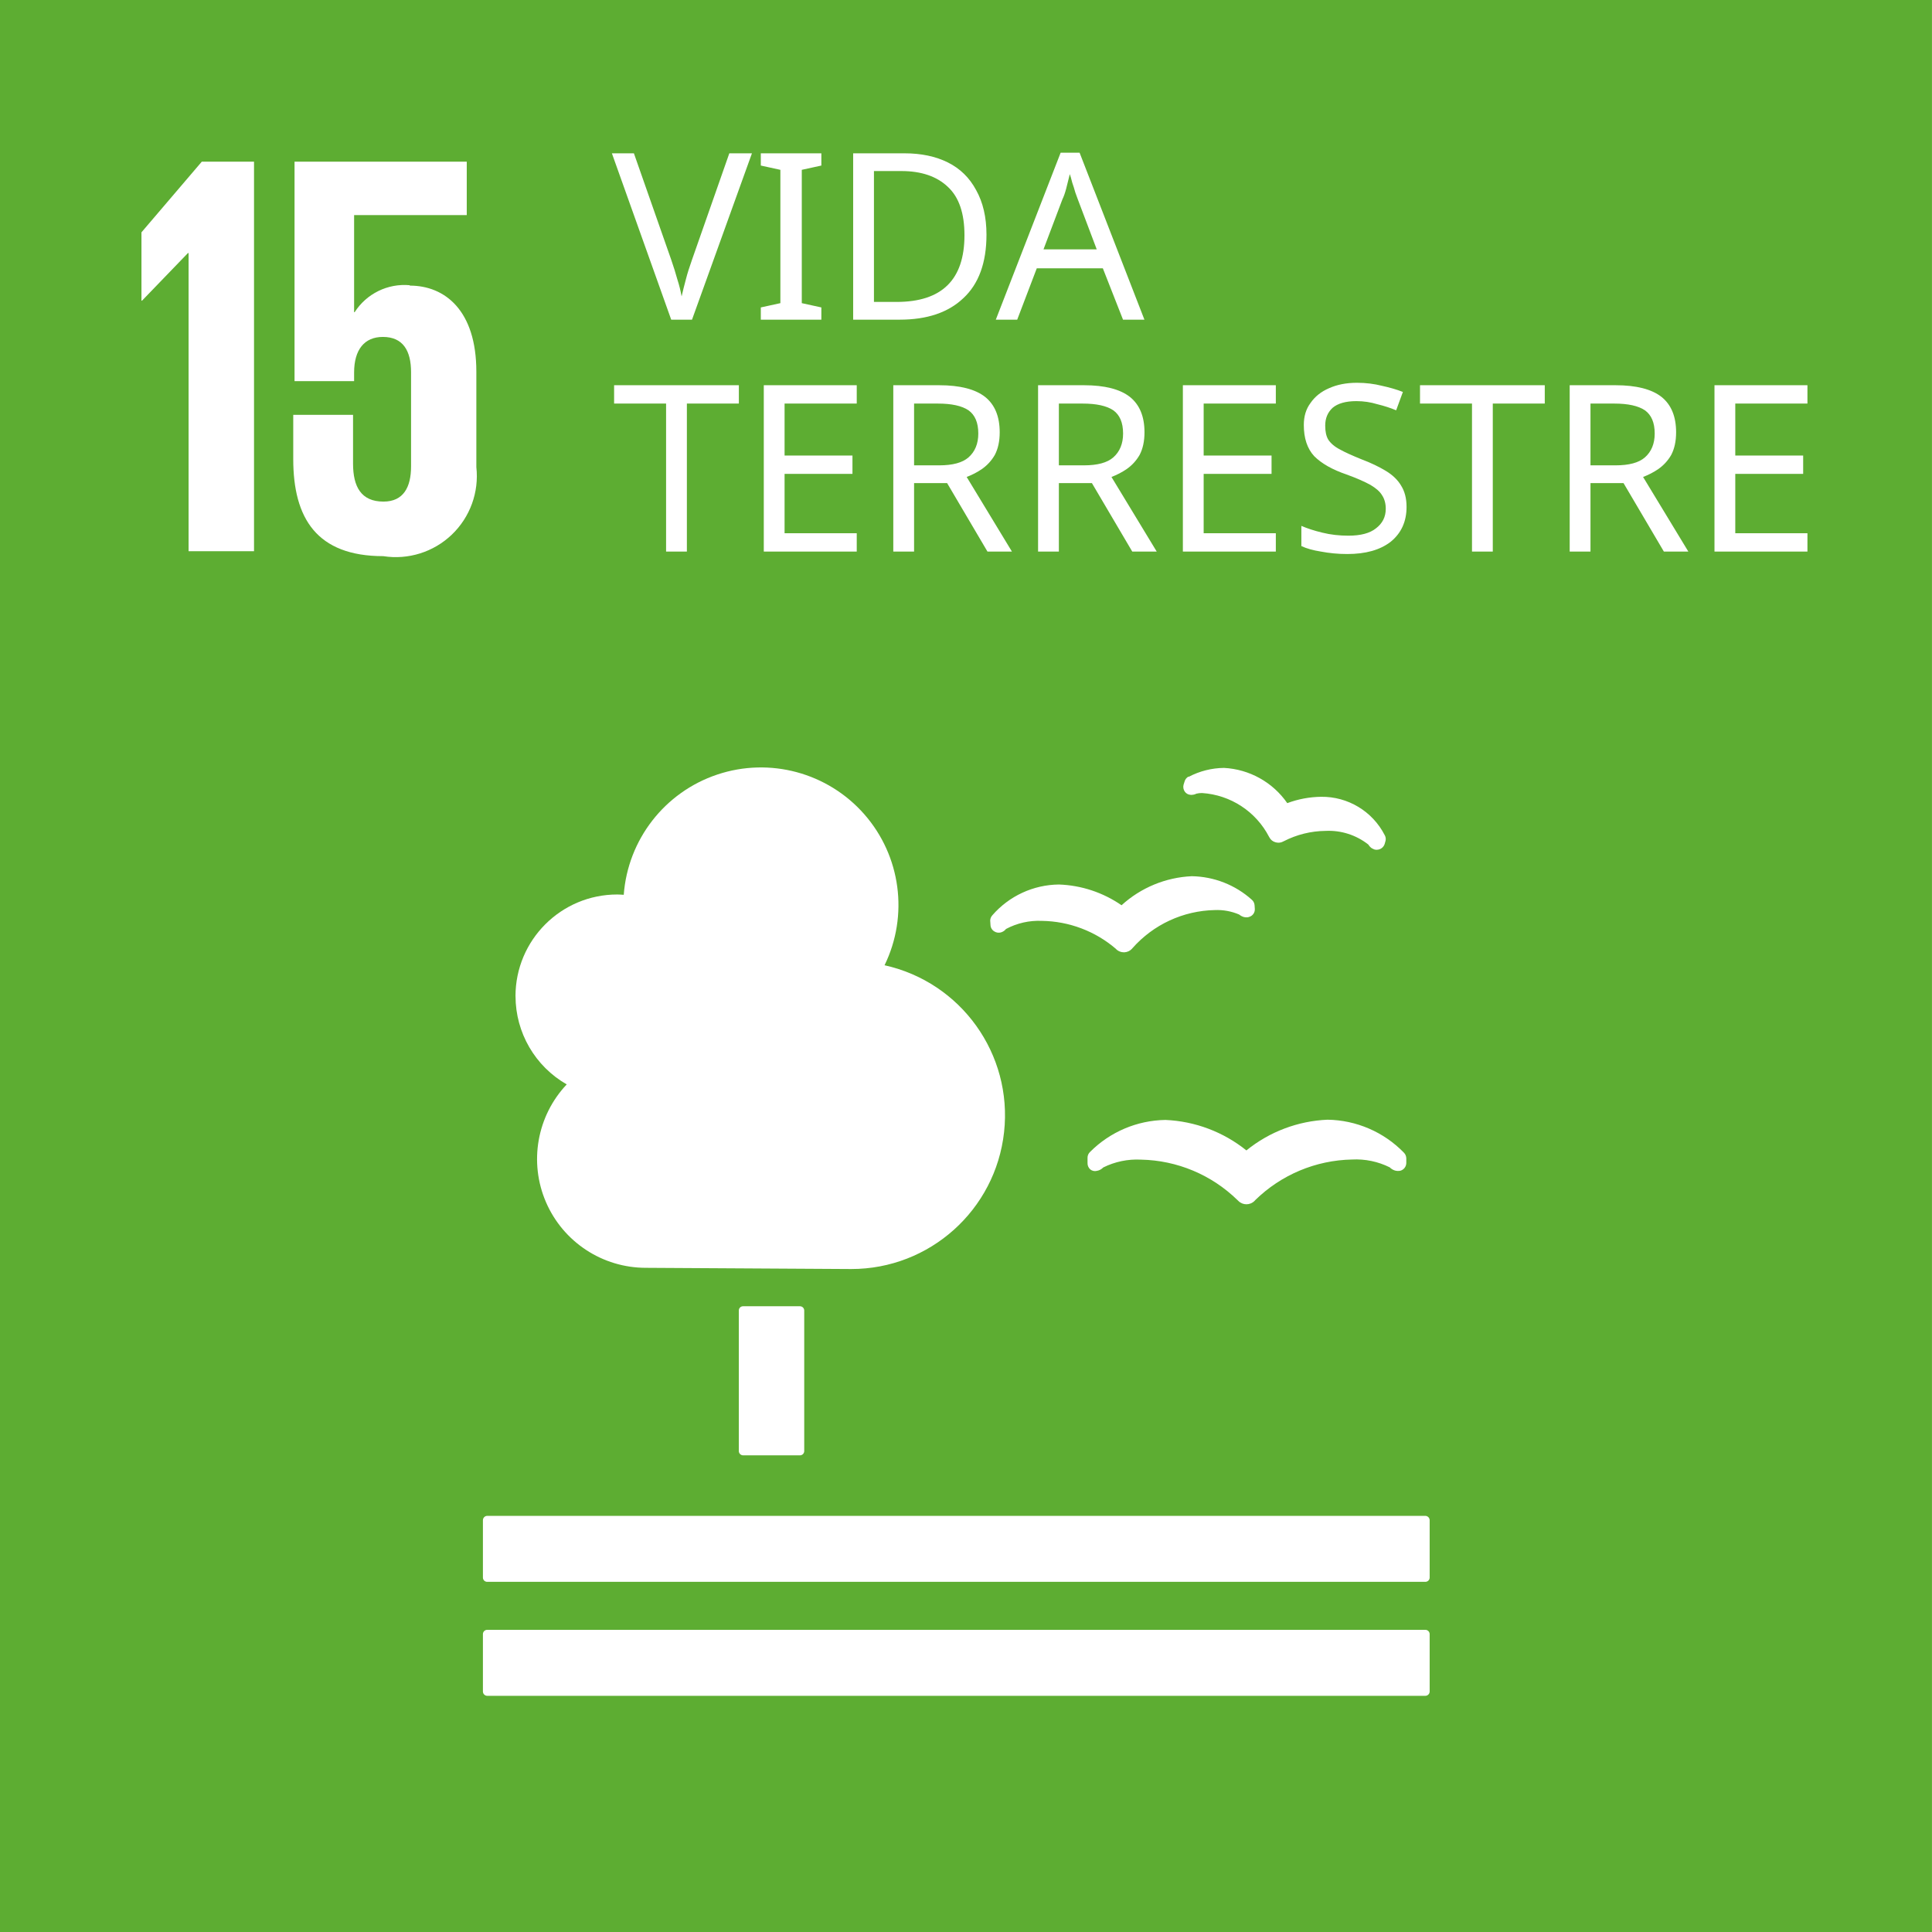
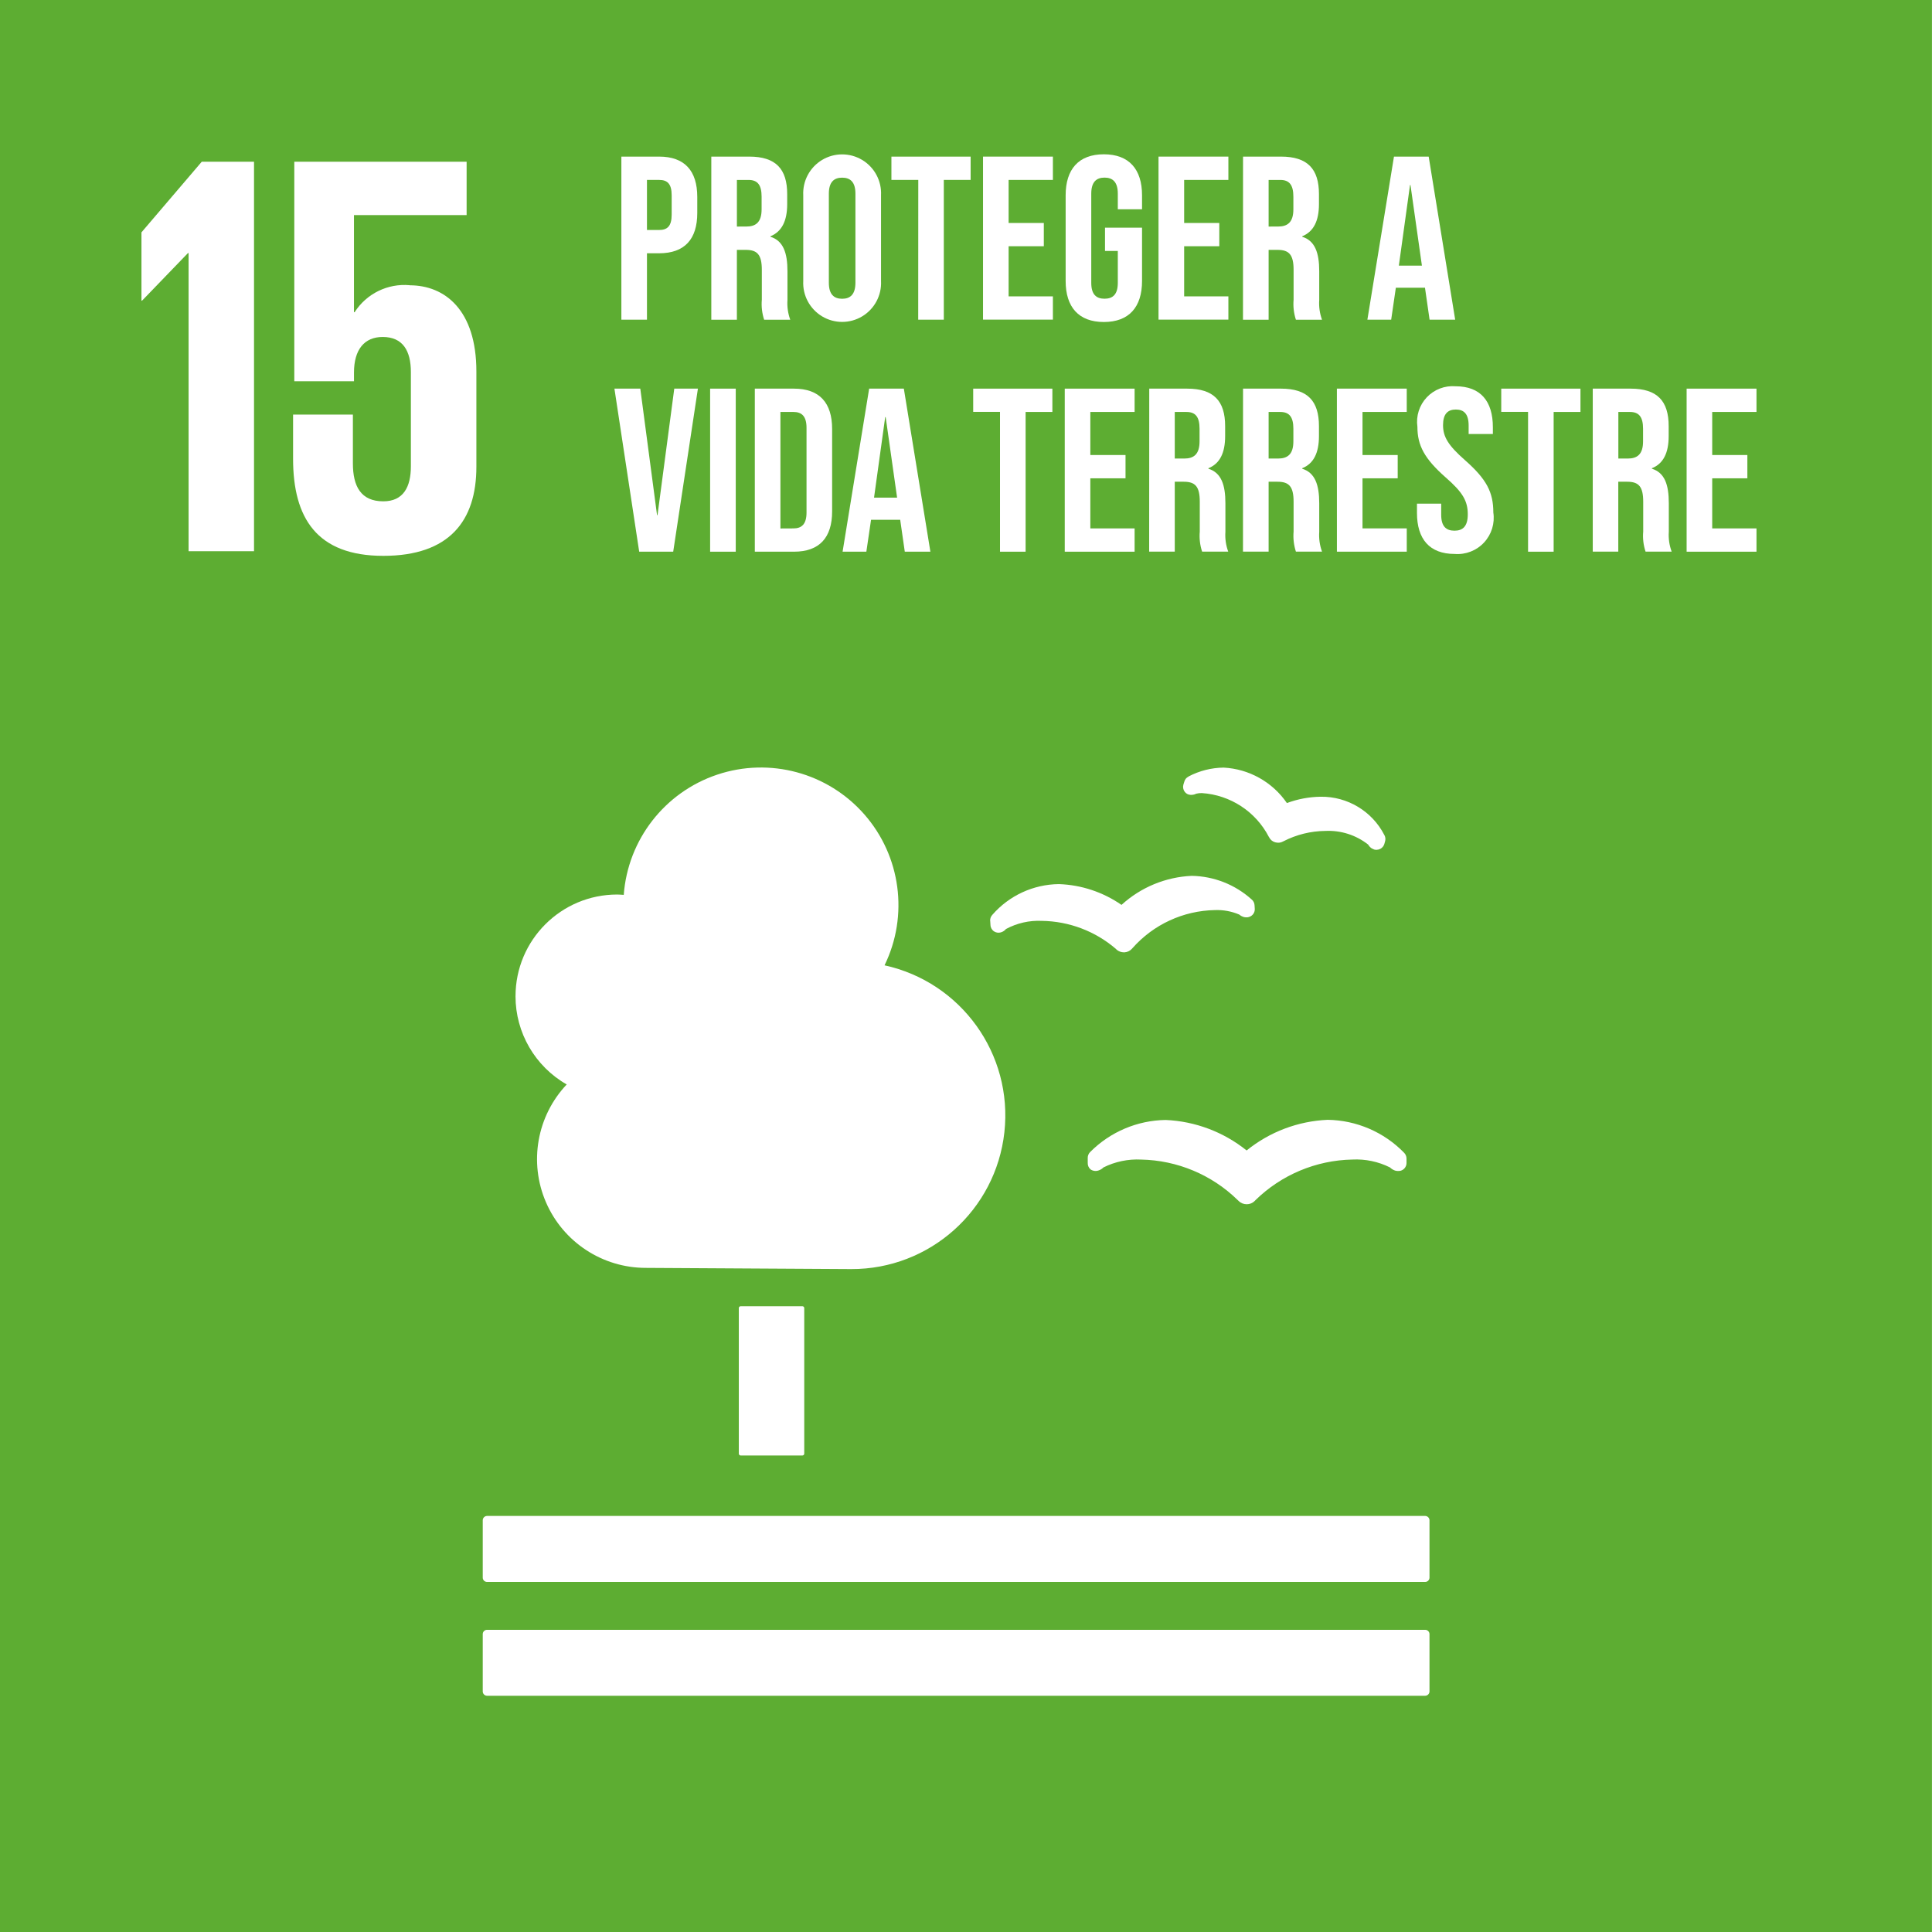
- <svg xmlns="http://www.w3.org/2000/svg" width="49.359" height="49.36" viewBox="0 0 49.359 49.36">
-   <g id="Group_15" data-name="Group 15" transform="translate(-329.553 -253.627)">
-     <rect id="Rectangle_16" data-name="Rectangle 16" width="49.359" height="49.36" transform="translate(329.553 253.627)" fill="#5dad32" />
-     <path id="Path_79" data-name="Path 79" d="M333.167,259.563v1.746h.014l1.174-1.217h.016v7.618h1.672v-9.952h-1.335Z" fill="#fff" />
-     <path id="Path_80" data-name="Path 80" d="M340.022,260.914a1.51,1.51,0,0,0-1.409.69H338.6v-2.481h2.878v-1.365h-4.4v5.607H338.6v-.22c0-.587.265-.91.735-.91.514,0,.72.352.72.9v2.407c0,.528-.191.9-.705.9-.572,0-.777-.382-.777-.969v-1.247h-1.528v1.13c0,1.511.6,2.48,2.3,2.48a2.071,2.071,0,0,0,2.378-2.275v-2.437c0-1.57-.807-2.2-1.7-2.2" fill="#fff" />
-     <path id="Rectangle_17" data-name="Rectangle 17" d="M.108,0H1.562a.109.109,0,0,1,.109.109V3.7a.109.109,0,0,1-.109.109H.11A.11.11,0,0,1,0,3.7V.108A.108.108,0,0,1,.108,0Z" transform="translate(348.429 287)" fill="#fff" />
-     <path id="Path_81" data-name="Path 81" d="M365.965,292.355H342a.112.112,0,0,0-.109.113v1.464a.109.109,0,0,0,.109.109h23.969a.11.11,0,0,0,.11-.109v-1.464a.113.113,0,0,0-.11-.113" fill="#fff" />
-     <path id="Path_82" data-name="Path 82" d="M365.965,295.267H342a.109.109,0,0,0-.109.108v1.469a.111.111,0,0,0,.109.109h23.969a.111.111,0,0,0,.11-.109v-1.469a.11.11,0,0,0-.11-.108" fill="#fff" />
-     <path id="Path_83" data-name="Path 83" d="M361.4,283.021a3.543,3.543,0,0,0-2.072-.781,2.776,2.776,0,0,0-1.926.818.2.2,0,0,0-.064.15v.131a.21.21,0,0,0,.069.164.191.191,0,0,0,.169.038.188.188,0,0,0,.044-.011.3.3,0,0,0,.119-.076,1.939,1.939,0,0,1,.962-.2,3.627,3.627,0,0,1,2.469,1.035l.021.02a.292.292,0,0,0,.413,0l.018-.02a3.636,3.636,0,0,1,2.474-1.038,1.934,1.934,0,0,1,.963.2.322.322,0,0,0,.132.081.3.3,0,0,0,.141.005.207.207,0,0,0,.15-.2v-.115a.21.21,0,0,0-.064-.149,2.778,2.778,0,0,0-1.949-.839,3.529,3.529,0,0,0-2.069.782" fill="#fff" />
-     <path id="Path_84" data-name="Path 84" d="M359.917,273.468a.2.2,0,0,0-.1.127l-.025.079a.211.211,0,0,0,.033.181.192.192,0,0,0,.148.079.063.063,0,0,0,.03,0,.264.264,0,0,0,.116-.03.607.607,0,0,1,.146-.016,2.08,2.08,0,0,1,1.711,1.119l.009.015a.243.243,0,0,0,.153.123.309.309,0,0,0,.076.012.255.255,0,0,0,.121-.03l.015-.007a2.388,2.388,0,0,1,1.069-.265,1.637,1.637,0,0,1,1.094.35.3.3,0,0,0,.081.089.485.485,0,0,0,.076.037.236.236,0,0,0,.037.006.078.078,0,0,0,.022,0,.212.212,0,0,0,.2-.147l.02-.071a.184.184,0,0,0,.008-.058.205.205,0,0,0-.028-.1,1.8,1.8,0,0,0-1.625-.977,2.564,2.564,0,0,0-.863.162,2.1,2.1,0,0,0-1.617-.9,1.985,1.985,0,0,0-.9.227" fill="#fff" />
-     <path id="Path_85" data-name="Path 85" d="M354.852,277.155l.007.108a.2.2,0,0,0,.1.162.21.21,0,0,0,.162.025.2.2,0,0,0,.034-.012.249.249,0,0,0,.1-.077,1.777,1.777,0,0,1,.914-.207,2.968,2.968,0,0,1,1.895.716l.017.019a.285.285,0,0,0,.185.068h.017a.282.282,0,0,0,.189-.089l.016-.019a2.884,2.884,0,0,1,2.1-.971,1.429,1.429,0,0,1,.624.114.33.33,0,0,0,.125.065.294.294,0,0,0,.088.006.216.216,0,0,0,.05-.013.2.2,0,0,0,.137-.2l-.006-.093a.205.205,0,0,0-.072-.144,2.35,2.35,0,0,0-1.533-.6,2.855,2.855,0,0,0-1.794.742,3,3,0,0,0-1.6-.53,2.284,2.284,0,0,0-1.7.785.212.212,0,0,0-.056.153" fill="#fff" />
-     <path id="Path_86" data-name="Path 86" d="M342.723,279.08a2.6,2.6,0,0,1,2.6-2.6c.055,0,.111.005.166.008a3.514,3.514,0,1,1,6.663,1.8,3.927,3.927,0,0,1-.852,7.761l-5.243-.031a2.779,2.779,0,0,1-2.025-4.686,2.6,2.6,0,0,1-1.308-2.253" fill="#fff" />
-     <text id="VIDA" transform="translate(345.186 261.794)" fill="#fff" font-size="5.949" font-family="BebasNeue-Regular, Bebas Neue">
-       <tspan x="0" y="0">VIDA</tspan>
-     </text>
-     <text id="TERRESTRE" transform="translate(345.18 267.719)" fill="#fff" font-size="5.949" font-family="BebasNeue-Regular, Bebas Neue">
-       <tspan x="0" y="0">TERRESTRE</tspan>
-     </text>
+ <svg xmlns="http://www.w3.org/2000/svg" id="Group_431" data-name="Group 431" width="114.409" height="114.412" viewBox="0 0 114.409 114.412">
+   <g id="Group_401" data-name="Group 401" transform="translate(0 0)">
+     <rect id="Rectangle_127" data-name="Rectangle 127" width="114.409" height="114.412" transform="translate(0)" fill="#5dad32" />
+     <path id="Path_476" data-name="Path 476" d="M325.641,260.684v4.047h.033l2.722-2.821h.036v17.657h3.875V256.5h-3.094Z" transform="translate(-317.264 -246.924)" fill="#fff" />
+     <path id="Path_477" data-name="Path 477" d="M336.423,263.814a3.5,3.5,0,0,0-3.266,1.6h-.037v-5.751h6.671V256.5H329.586v13h3.535v-.512c0-1.361.614-2.109,1.7-2.109,1.191,0,1.669.818,1.669,2.077v5.579c0,1.226-.443,2.077-1.634,2.077-1.326,0-1.8-.888-1.8-2.248v-2.89h-3.542v2.619c0,3.5,1.4,5.748,5.343,5.748,3.91,0,5.512-2.072,5.512-5.273v-5.649c0-3.637-1.871-5.1-3.947-5.1" transform="translate(-312.158 -246.924)" fill="#fff" />
+     <path id="Rectangle_128" data-name="Rectangle 128" d="M.108,0H3.766a.109.109,0,0,1,.109.109v8.62a.109.109,0,0,1-.109.109H.11A.11.11,0,0,1,0,8.729V.108A.108.108,0,0,1,.108,0Z" transform="translate(43.752 77.355)" fill="#fff" />
+     <path id="Path_478" data-name="Path 478" d="M390.172,291.1H334.614a.259.259,0,0,0-.253.26v3.393a.254.254,0,0,0,.253.255h55.558a.256.256,0,0,0,.255-.255v-3.393a.261.261,0,0,0-.255-.26" transform="translate(-305.773 -201.327)" fill="#fff" />
+     <path id="Path_479" data-name="Path 479" d="M390.172,294.008H334.614a.254.254,0,0,0-.253.25v3.4a.257.257,0,0,0,.253.255h55.558a.259.259,0,0,0,.255-.255v-3.4a.256.256,0,0,0-.255-.25" transform="translate(-305.773 -197.491)" fill="#fff" />
+     <path id="Path_480" data-name="Path 480" d="M359.231,282.793a8.23,8.23,0,0,0-4.8-1.808,6.432,6.432,0,0,0-4.464,1.894.48.48,0,0,0-.148.35v.3a.483.483,0,0,0,.16.378.525.525,0,0,0,.494.063.69.69,0,0,0,.276-.174,4.486,4.486,0,0,1,2.23-.466,8.419,8.419,0,0,1,5.723,2.4l.049.046a.671.671,0,0,0,.484.2.664.664,0,0,0,.473-.195l.042-.046a8.439,8.439,0,0,1,5.735-2.406,4.475,4.475,0,0,1,2.232.466.8.8,0,0,0,.306.188.7.7,0,0,0,.324.009.476.476,0,0,0,.35-.457v-.269a.49.49,0,0,0-.148-.345,6.449,6.449,0,0,0-4.518-1.945,8.181,8.181,0,0,0-4.8,1.813" transform="translate(-285.404 -214.661)" fill="#fff" />
+     <path id="Path_481" data-name="Path 481" d="M352.572,272.51a.449.449,0,0,0-.243.292l-.058.185a.486.486,0,0,0,.076.417.441.441,0,0,0,.343.185.179.179,0,0,0,.07,0,.609.609,0,0,0,.269-.067,1.279,1.279,0,0,1,.336-.037,4.822,4.822,0,0,1,3.968,2.594l.021.033a.559.559,0,0,0,.355.287.846.846,0,0,0,.176.025.564.564,0,0,0,.28-.07l.035-.016a5.532,5.532,0,0,1,2.478-.612,3.8,3.8,0,0,1,2.536.809.673.673,0,0,0,.188.209,1.37,1.37,0,0,0,.176.086c.028.007.058.009.086.014a.35.35,0,0,0,.051,0,.5.5,0,0,0,.218-.056.483.483,0,0,0,.237-.283l.046-.167a.429.429,0,0,0,.018-.134.476.476,0,0,0-.065-.241,4.176,4.176,0,0,0-3.767-2.262,5.942,5.942,0,0,0-2,.375,4.851,4.851,0,0,0-3.748-2.1,4.577,4.577,0,0,0-2.082.528" transform="translate(-282.192 -226.519)" fill="#fff" />
+     <path id="Path_482" data-name="Path 482" d="M347.326,277.413l.016.25a.47.47,0,0,0,.222.375.486.486,0,0,0,.376.056.777.777,0,0,0,.079-.026.6.6,0,0,0,.241-.178,4.08,4.08,0,0,1,2.119-.482,6.872,6.872,0,0,1,4.392,1.662l.039.042a.664.664,0,0,0,.429.16h.039a.646.646,0,0,0,.438-.209l.037-.042a6.676,6.676,0,0,1,4.87-2.251,3.358,3.358,0,0,1,1.446.262.769.769,0,0,0,.29.153.625.625,0,0,0,.2.012.5.5,0,0,0,.116-.028.474.474,0,0,0,.318-.475l-.014-.218a.47.47,0,0,0-.169-.334,5.433,5.433,0,0,0-3.551-1.4,6.605,6.605,0,0,0-4.158,1.72,6.928,6.928,0,0,0-3.709-1.231,5.3,5.3,0,0,0-3.94,1.82.485.485,0,0,0-.13.357" transform="translate(-288.686 -222.875)" fill="#fff" />
+     <path id="Path_483" data-name="Path 483" d="M335.2,285.516a6.024,6.024,0,0,1,6.024-6.024c.128,0,.257.014.385.021a8.145,8.145,0,1,1,15.444,4.172,9.1,9.1,0,0,1-1.975,17.989c-.369,0-12.153-.072-12.153-.072a6.441,6.441,0,0,1-4.694-10.862,6.022,6.022,0,0,1-3.032-5.225" transform="translate(-304.671 -226.519)" fill="#fff" />
+     <g id="Group_398" data-name="Group 398" transform="translate(36.801 9.137)">
+       <g id="Group_397" data-name="Group 397">
+         <path id="Path_484" data-name="Path 484" d="M337.9,256.369h2.235c1.516,0,2.26.844,2.26,2.39v.95c0,1.546-.744,2.385-2.26,2.385h-.719v3.931H337.9Zm2.235,4.346c.482,0,.744-.22.744-.909v-1.145c0-.691-.262-.911-.744-.911h-.719v2.965Z" transform="translate(-337.904 -256.232)" fill="#fff" />
+         <path id="Path_485" data-name="Path 485" d="M340.2,256.369h2.246c1.574,0,2.248.732,2.248,2.221v.593c0,.994-.318,1.629-.992,1.905v.028c.758.234,1.008.95,1.008,2.042v1.7a2.851,2.851,0,0,0,.165,1.171h-1.546a3,3,0,0,1-.137-1.184v-1.766c0-.9-.264-1.187-.953-1.187h-.524v4.137H340.2Zm2.068,4.142c.566,0,.911-.25.911-1.022v-.744c0-.691-.234-.994-.772-.994h-.691v2.761Z" transform="translate(-334.878 -256.232)" fill="#fff" />
+         <path id="Path_486" data-name="Path 486" d="M342.549,263.813v-5.074a2.306,2.306,0,1,1,4.606,0v5.074a2.306,2.306,0,1,1-4.606,0Zm3.09.1v-5.269c0-.688-.3-.95-.786-.95s-.788.262-.788.95v5.269c0,.691.3.953.788.953S345.639,264.6,345.639,263.91Z" transform="translate(-331.782 -256.31)" fill="#fff" />
+         <path id="Path_487" data-name="Path 487" d="M346.391,257.75H344.8v-1.381h4.691v1.381h-1.588v8.275h-1.516Z" transform="translate(-328.812 -256.232)" fill="#fff" />
+         <path id="Path_488" data-name="Path 488" d="M347.142,256.369h4.138v1.381h-2.622V260.3h2.084v1.377h-2.084v2.969h2.622v1.377h-4.138Z" transform="translate(-325.729 -256.232)" fill="#fff" />
+         <path id="Path_489" data-name="Path 489" d="M349.253,263.813v-5.074c0-1.546.772-2.429,2.262-2.429s2.262.883,2.262,2.429v.827h-1.435v-.925c0-.688-.3-.95-.786-.95s-.786.262-.786.95v5.283c0,.691.3.939.786.939s.786-.248.786-.939v-1.889h-.758v-1.379h2.193v3.157c0,1.546-.772,2.429-2.262,2.429S349.253,265.359,349.253,263.813Z" transform="translate(-322.947 -256.31)" fill="#fff" />
+         <path id="Path_490" data-name="Path 490" d="M351.626,256.369h4.137v1.381h-2.619V260.3h2.081v1.377h-2.081v2.969h2.619v1.377h-4.137Z" transform="translate(-319.82 -256.232)" fill="#fff" />
+         <path id="Path_491" data-name="Path 491" d="M353.785,256.369h2.248c1.574,0,2.248.732,2.248,2.221v.593c0,.994-.318,1.629-.992,1.905v.028c.758.234,1.008.95,1.008,2.042v1.7a2.85,2.85,0,0,0,.165,1.171h-1.546a3,3,0,0,1-.137-1.184v-1.766c0-.9-.264-1.187-.953-1.187H355.3v4.137h-1.518Zm2.07,4.142c.566,0,.911-.25.911-1.022v-.744c0-.691-.234-.994-.772-.994H355.3v2.761Z" transform="translate(-316.974 -256.232)" fill="#fff" />
+         <path id="Path_492" data-name="Path 492" d="M358.536,256.369h2.056l1.569,9.656h-1.516l-.276-1.917v.028h-1.722l-.276,1.889h-1.409Zm1.655,6.458-.677-4.773h-.028l-.661,4.773Z" transform="translate(-312.787 -256.232)" fill="#fff" />
+       </g>
+     </g>
+     <g id="Group_400" data-name="Group 400" transform="translate(36.386 22.873)">
+       <g id="Group_399" data-name="Group 399">
+         <path id="Path_493" data-name="Path 493" d="M337.725,262.3h1.532l.992,7.491h.028l.992-7.491h1.4l-1.463,9.656h-2.014Z" transform="translate(-337.725 -262.158)" fill="#fff" />
+         <path id="Path_494" data-name="Path 494" d="M340.17,262.3h1.518v9.656H340.17Z" transform="translate(-334.503 -262.158)" fill="#fff" />
+         <path id="Path_495" data-name="Path 495" d="M341.312,262.3h2.318c1.516,0,2.26.841,2.26,2.387v4.884c0,1.544-.744,2.385-2.26,2.385h-2.318Zm2.288,8.277c.484,0,.774-.248.774-.939v-5.021c0-.691-.29-.936-.774-.936h-.772v6.9Z" transform="translate(-332.998 -262.158)" fill="#fff" />
+         <path id="Path_496" data-name="Path 496" d="M345.128,262.3h2.054l1.572,9.656h-1.516l-.276-1.917v.028h-1.722l-.278,1.889h-1.407Zm1.655,6.455-.677-4.77h-.028l-.661,4.77Z" transform="translate(-330.043 -262.158)" fill="#fff" />
+         <path id="Path_497" data-name="Path 497" d="M348.479,263.676h-1.588V262.3h4.689v1.381h-1.585v8.275h-1.516Z" transform="translate(-325.645 -262.158)" fill="#fff" />
+         <path id="Path_498" data-name="Path 498" d="M349.23,262.3h4.137v1.381h-2.622v2.55h2.084v1.379h-2.084v2.967h2.622v1.379H349.23Z" transform="translate(-322.562 -262.158)" fill="#fff" />
+         <path id="Path_499" data-name="Path 499" d="M351.389,262.3h2.248c1.572,0,2.246.732,2.246,2.22v.593c0,.994-.315,1.63-.99,1.9v.03c.758.234,1.006.95,1.006,2.042v1.694a2.821,2.821,0,0,0,.167,1.173H354.52a2.953,2.953,0,0,1-.139-1.187V269c0-.9-.262-1.187-.95-1.187H352.9v4.138h-1.516Zm2.07,4.14c.566,0,.909-.248.909-1.02v-.744c0-.691-.232-.994-.772-.994H352.9v2.758Z" transform="translate(-319.717 -262.158)" fill="#fff" />
+         <path id="Path_500" data-name="Path 500" d="M353.785,262.3h2.248c1.574,0,2.248.732,2.248,2.22v.593c0,.994-.318,1.63-.992,1.9v.03c.758.234,1.008.95,1.008,2.042v1.694a2.861,2.861,0,0,0,.165,1.173h-1.546a3.018,3.018,0,0,1-.137-1.187V269c0-.9-.264-1.187-.953-1.187H355.3v4.138h-1.518Zm2.07,4.14c.566,0,.911-.248.911-1.02v-.744c0-.691-.234-.994-.772-.994H355.3v2.758Z" transform="translate(-316.559 -262.158)" fill="#fff" />
+         <path id="Path_501" data-name="Path 501" d="M356.183,262.3h4.137v1.381H357.7v2.55h2.084v1.379H357.7v2.967h2.621v1.379h-4.137Z" transform="translate(-313.399 -262.158)" fill="#fff" />
+         <path id="Path_502" data-name="Path 502" d="M358.229,269.739v-.549h1.435v.661c0,.691.3.939.786.939s.788-.248.788-.967c0-.8-.306-1.31-1.3-2.179-1.27-1.117-1.683-1.905-1.683-3.006a2.11,2.11,0,0,1,2.262-2.4c1.477,0,2.207.881,2.207,2.427v.4h-1.435v-.5c0-.686-.276-.95-.758-.95s-.758.264-.758.925c0,.7.318,1.212,1.307,2.081,1.27,1.12,1.671,1.891,1.671,3.09a2.144,2.144,0,0,1-2.29,2.457C358.973,272.168,358.229,271.285,358.229,269.739Z" transform="translate(-310.703 -262.236)" fill="#fff" />
+         <path id="Path_503" data-name="Path 503" d="M361.97,263.676h-1.588V262.3h4.691v1.381h-1.588v8.275H361.97Z" transform="translate(-307.865 -262.158)" fill="#fff" />
+         <path id="Path_504" data-name="Path 504" d="M362.72,262.3h2.248c1.574,0,2.248.732,2.248,2.22v.593c0,.994-.318,1.63-.992,1.9v.03c.758.234,1,.95,1,2.042v1.694a2.821,2.821,0,0,0,.169,1.173h-1.546a2.951,2.951,0,0,1-.139-1.187V269c0-.9-.262-1.187-.95-1.187h-.526v4.138H362.72Zm2.07,4.14c.566,0,.909-.248.909-1.02v-.744c0-.691-.234-.994-.772-.994h-.691v2.758Z" transform="translate(-304.784 -262.158)" fill="#fff" />
+         <path id="Path_505" data-name="Path 505" d="M365.118,262.3h4.137v1.381h-2.622v2.55h2.082v1.379h-2.082v2.967h2.622v1.379h-4.137Z" transform="translate(-301.623 -262.158)" fill="#fff" />
+       </g>
+     </g>
  </g>
</svg>
